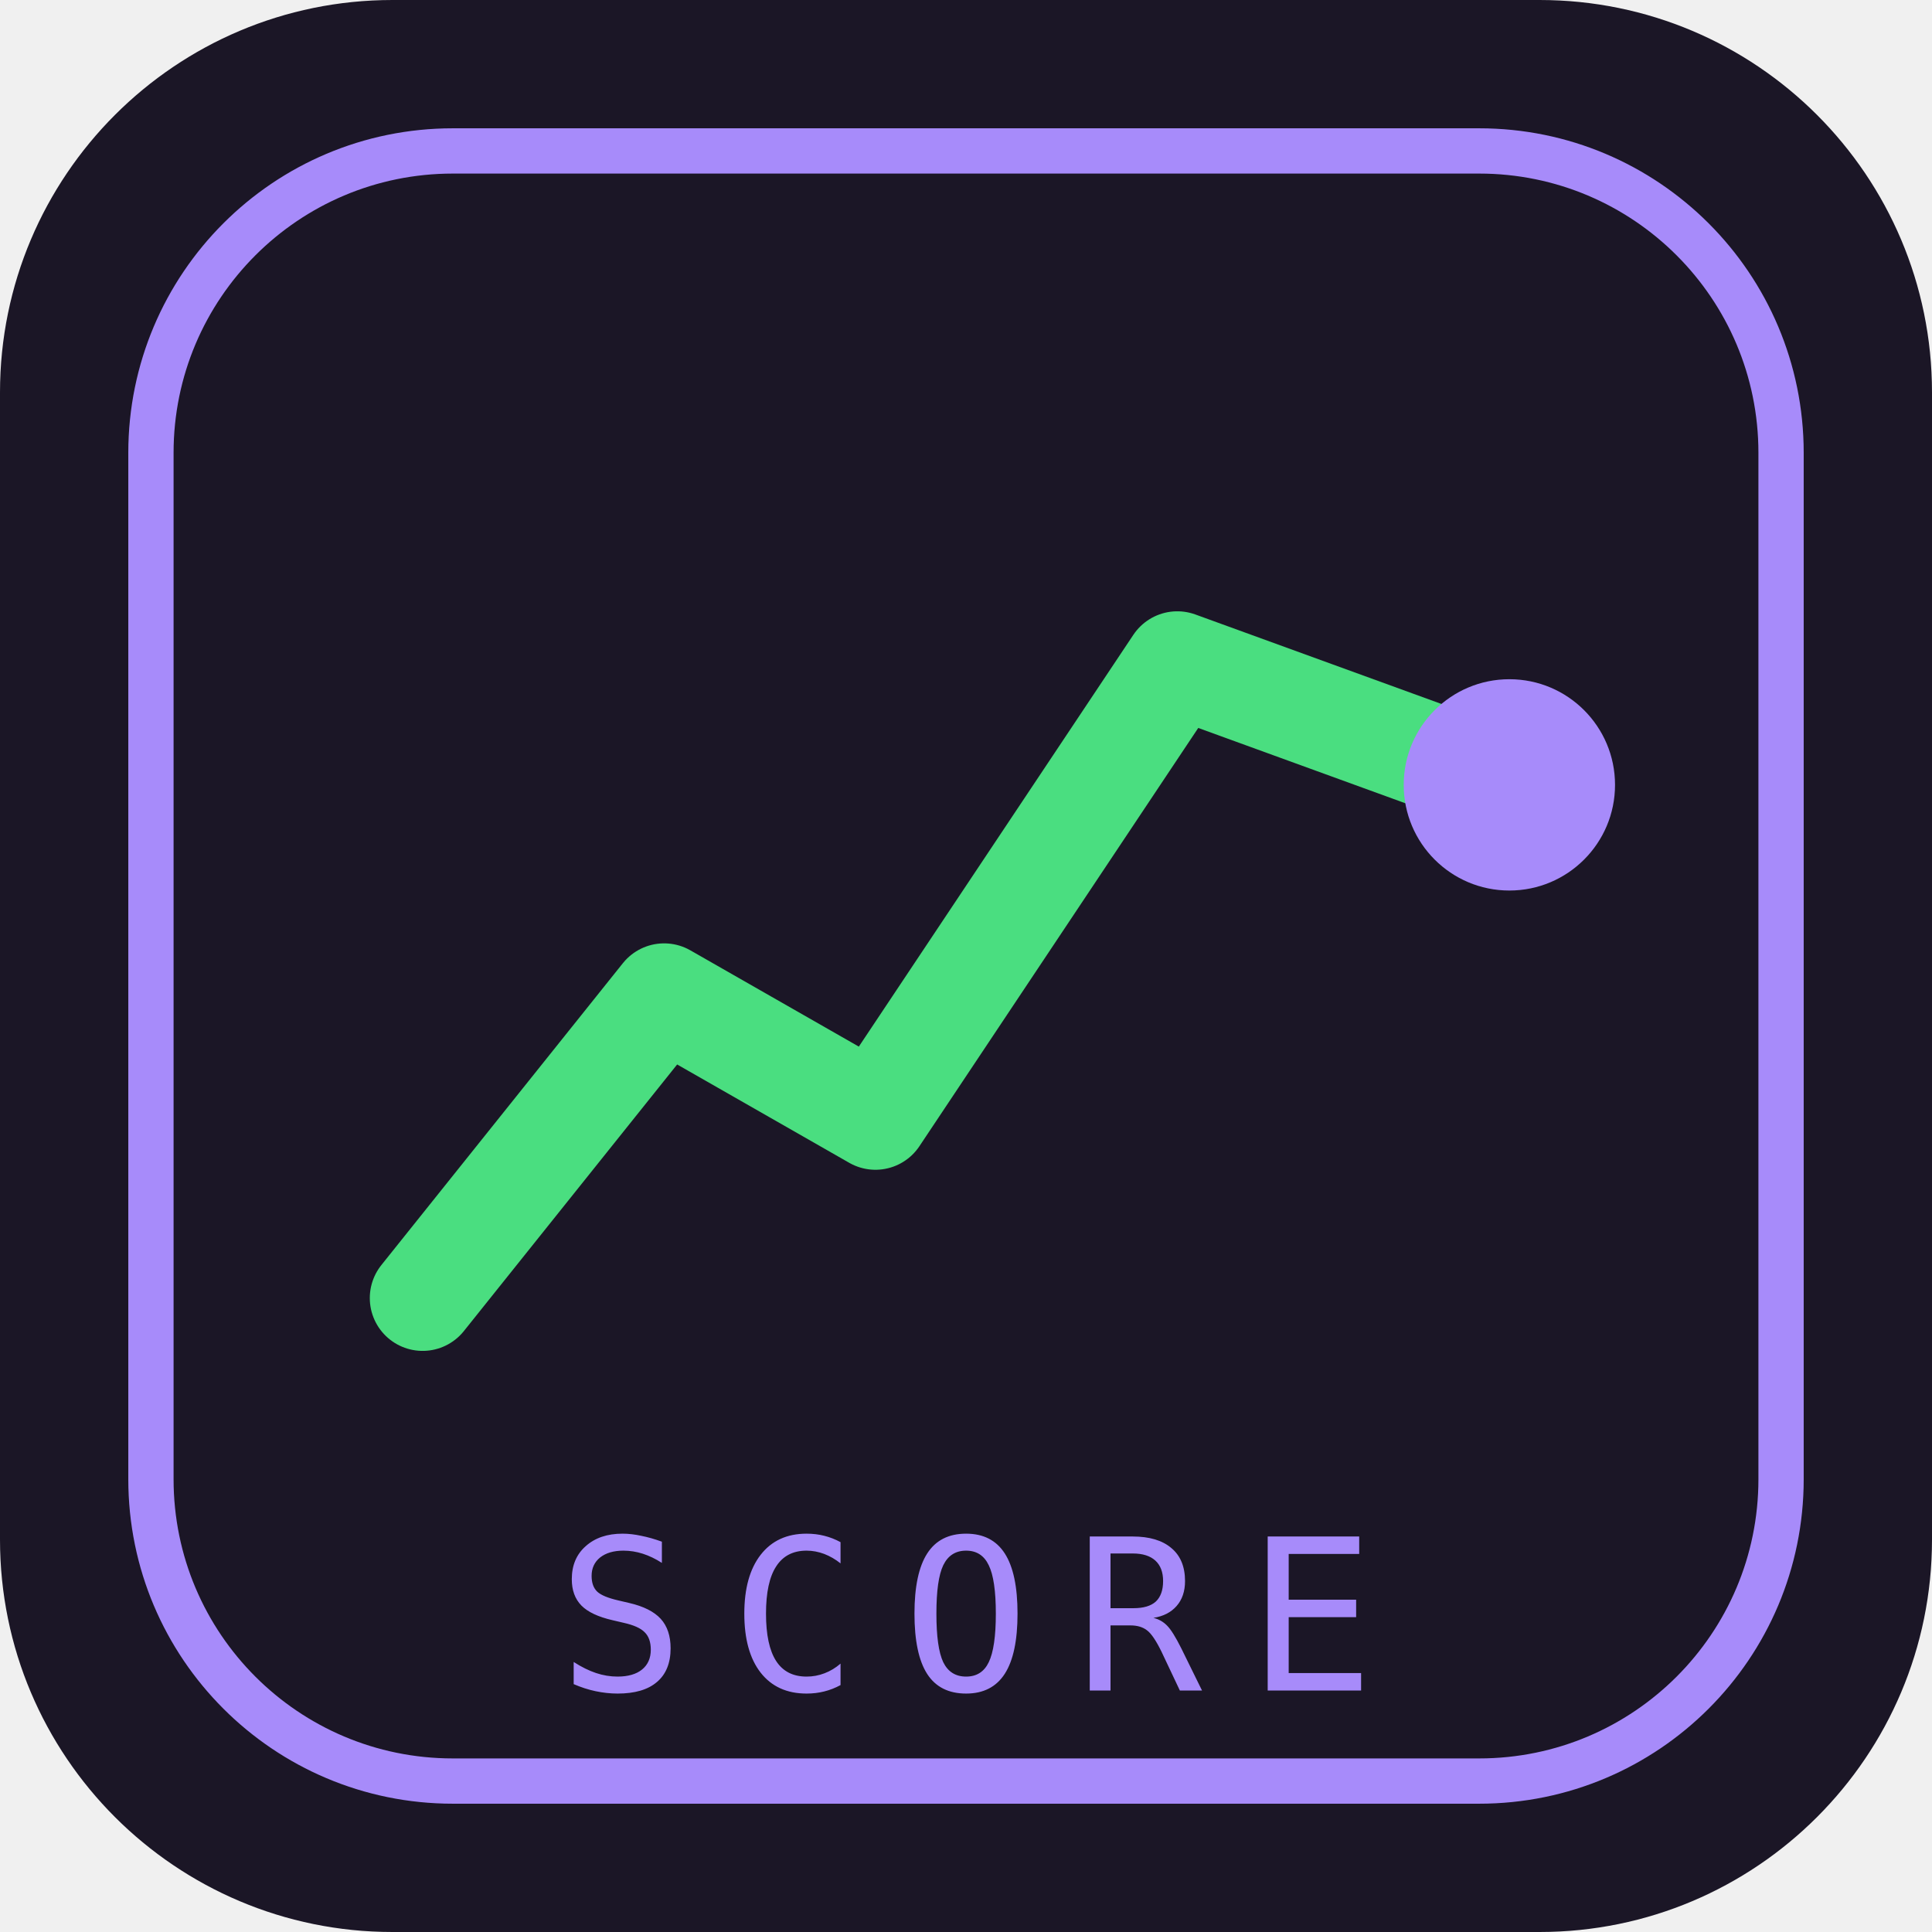
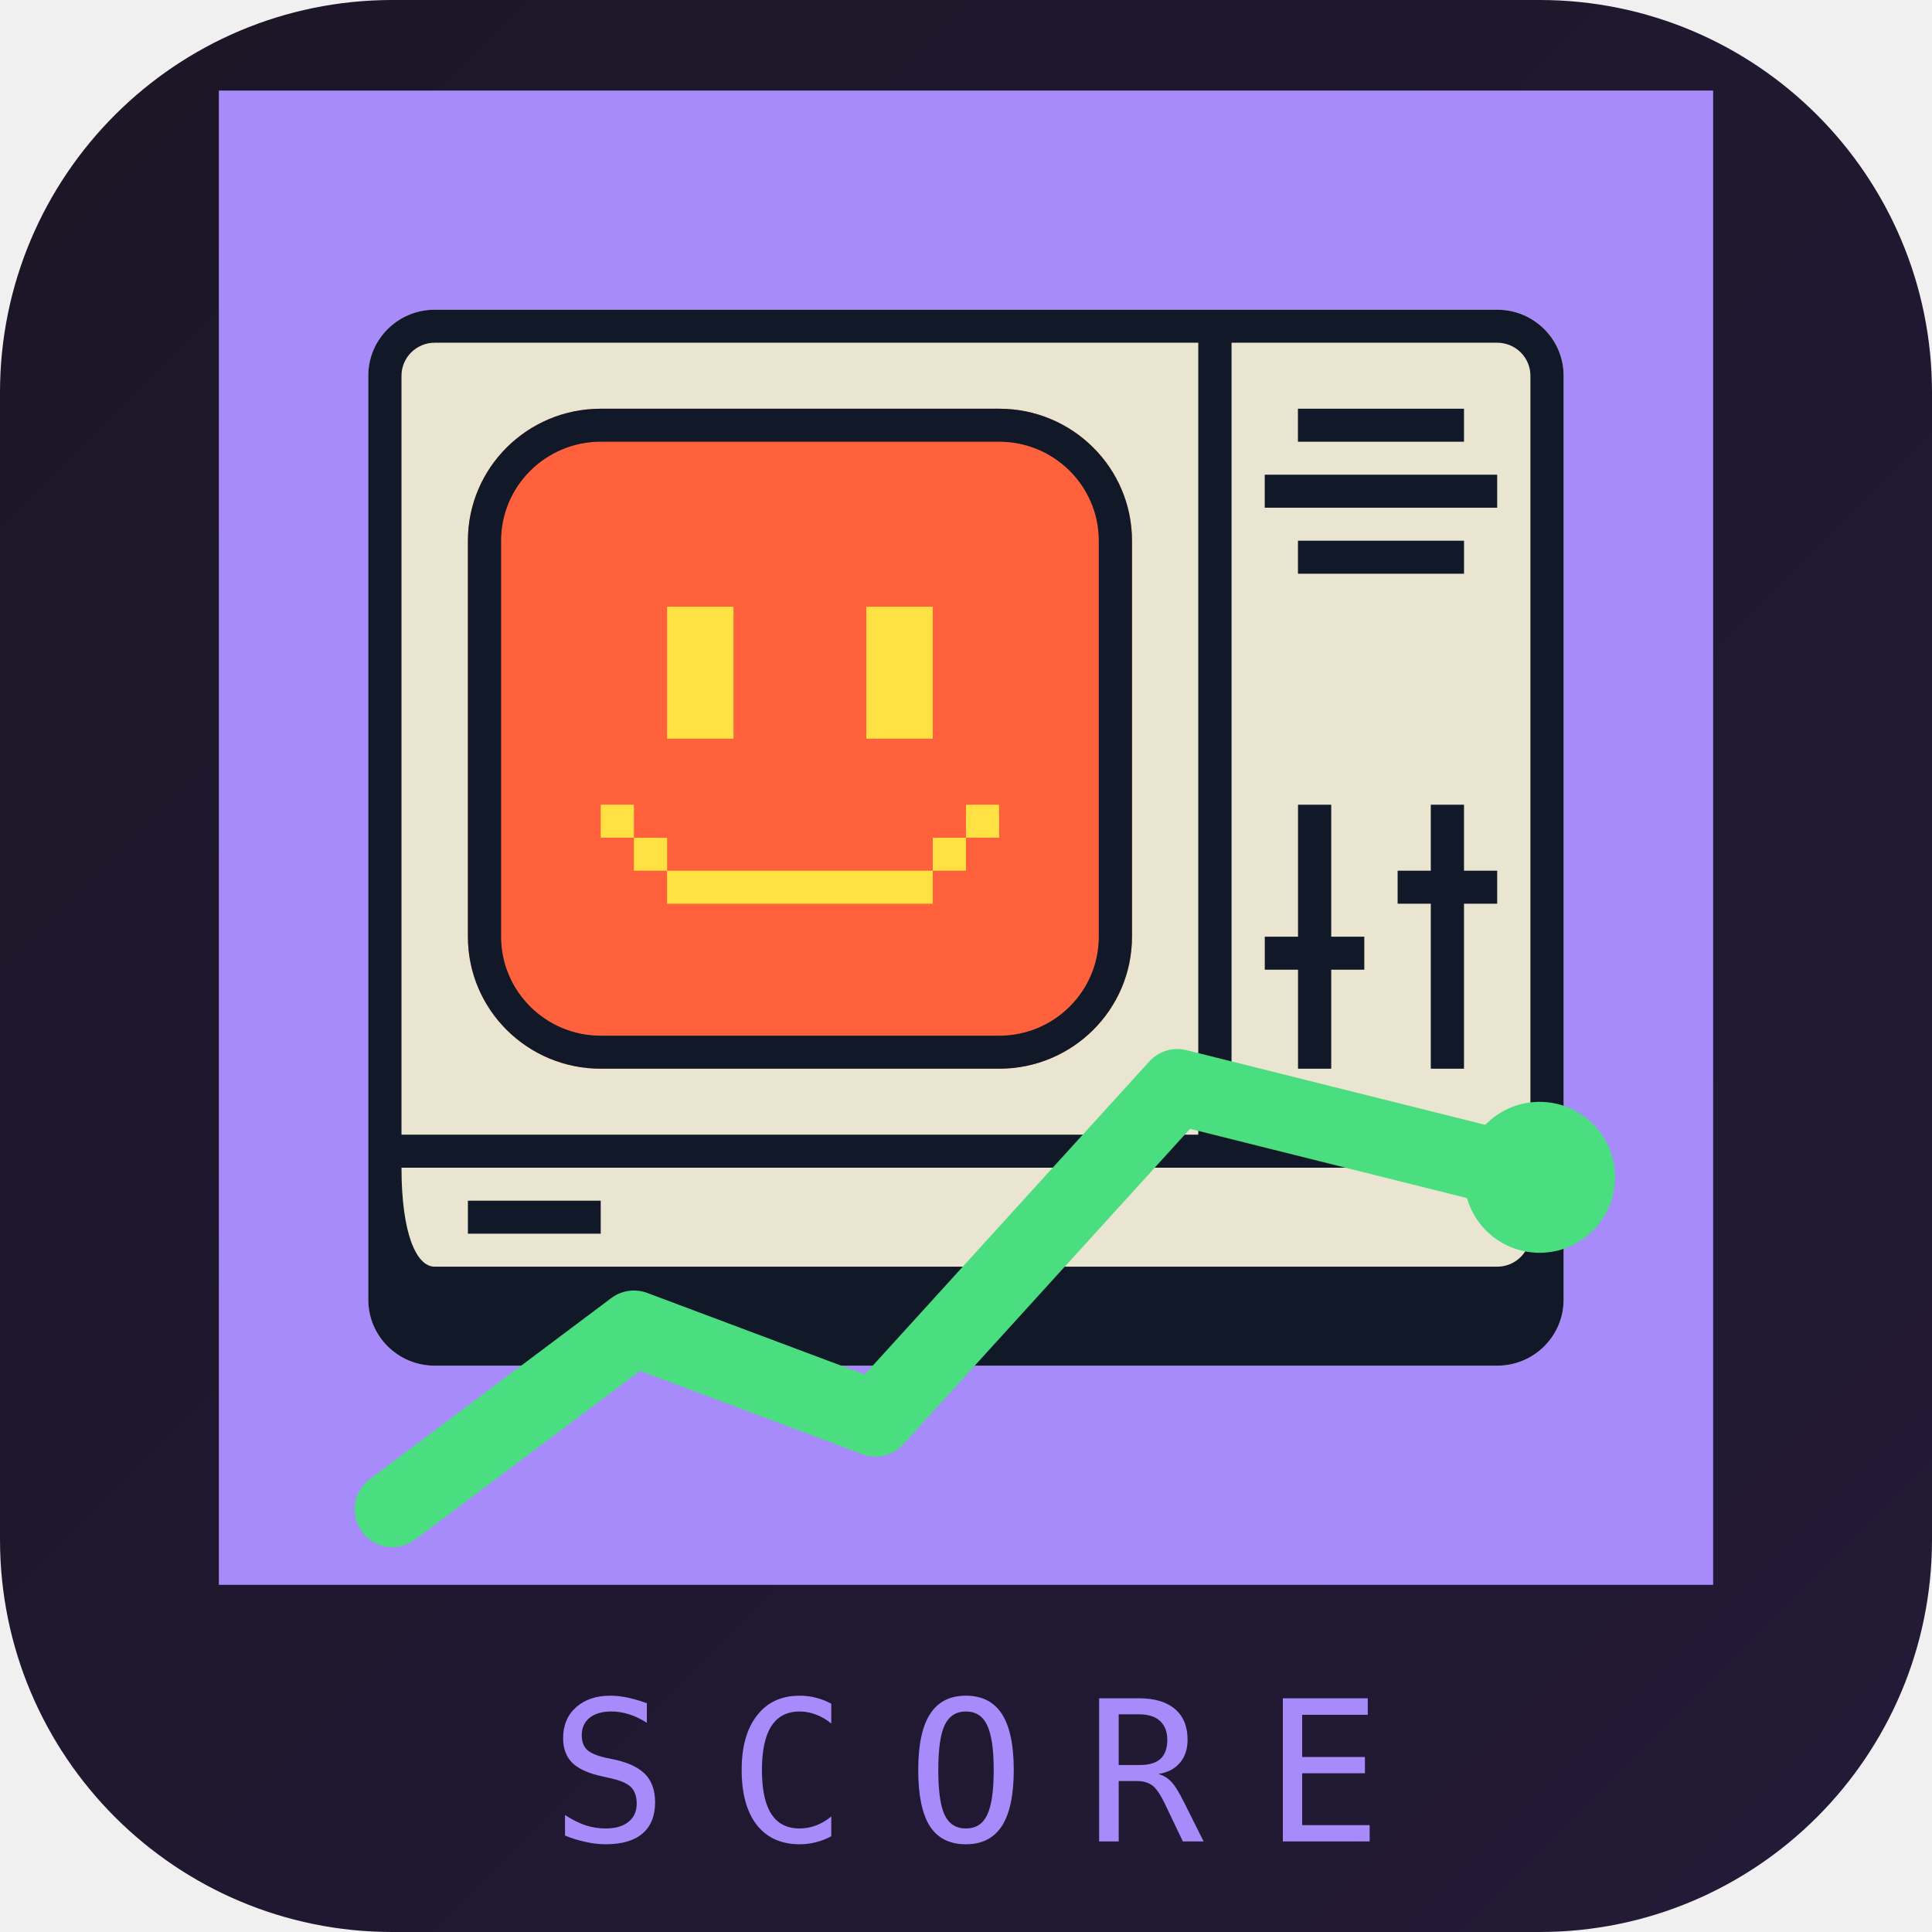
<svg xmlns="http://www.w3.org/2000/svg" width="128" height="128" viewBox="0 0 128 128">
-   <rect width="128" height="128" rx="26" fill="#1b1626" />
-   <rect x="10" y="10" width="108" height="108" rx="20" fill="none" stroke="#a78bfa" stroke-width="3" />
-   <path d="M28 86 L44 66 L58 74 L78 44 L100 52" fill="none" stroke="#4ade80" stroke-width="7" stroke-linecap="round" stroke-linejoin="round" />
-   <circle cx="100" cy="52" r="7" fill="#a78bfa" />
-   <text x="64" y="112" font-family="monospace" font-size="14" fill="#a78bfa" text-anchor="middle" letter-spacing="3">SCORE</text>
+   <defs>
+     <linearGradient id="bg" x1="0" y1="0" x2="1" y2="1">
+       <stop offset="0" stop-color="#1b1626" />
+       <stop offset="1" stop-color="#241a38" />
+     </linearGradient>
+     <clipPath id="bankr-clip">
+       <rect width="120" height="106" fill="white" transform="translate(15 22)" />
+     </clipPath>
+   </defs>
+   <rect width="128" height="128" rx="26" fill="url(#bg)" />
+   <g transform="translate(14.5 6) scale(0.66)">
+     <rect width="150" height="150" fill="#A78BFA" />
+     <g clip-path="url(#bankr-clip)">
+       <path d="M134.999 108.125V28.625C134.999 24.966 132.015 22 128.333 22H21.674C17.993 22 15.008 24.966 15.008 28.625V121.375C15.008 125.034 17.993 128 21.674 128H128.333C132.015 128 134.999 125.034 134.999 121.375V108.125Z" fill="#E9E5D0" />
+       <path d="M78.33 31.938H38.332C30.97 31.938 25 37.87 25 45.188V84.938C25 92.255 30.97 98.188 38.332 98.188H78.33C85.692 98.188 91.662 92.255 91.662 84.938V45.188C91.662 37.87 85.692 31.938 78.33 31.938Z" fill="#FF613D" />
+       <path d="M78.33 31.938H38.332C30.97 31.938 25 37.87 25 45.188V84.938C25 92.255 30.97 98.188 38.332 98.188H78.33C85.692 98.188 91.662 92.255 91.662 84.938V45.188C91.662 37.87 85.692 31.938 78.33 31.938ZM88.329 84.938C88.329 90.416 83.843 94.875 78.33 94.875H38.332C32.819 94.875 28.333 90.416 28.333 84.938V45.188C28.333 39.709 32.819 35.25 38.332 35.25H78.33C83.843 35.25 88.329 39.709 88.329 45.188V84.938Z" fill="#111827" />
+       <path d="M74.997 75H71.664V78.312H74.997V75Z" fill="#FFE143" />
+       <path d="M44.997 75H41.664V78.312H44.989V81.625H71.662V78.312H44.997V75Z" fill="#FFE143" />
+       <path d="M41.665 71.688H38.332V75H41.665V71.688Z" fill="#FFE143" />
+       <path d="M78.329 71.688H74.996V75H78.329V71.688Z" fill="#FFE143" />
+       <path d="M51.662 51.812H44.996V65.062H51.662V51.812Z" fill="#FFE143" />
+       <path d="M71.662 51.812H64.996V65.062H71.662V51.812Z" fill="#FFE143" />
+       <path d="M111.662 71.688H108.329V84.938H104.992V88.25H108.329V98.188H111.662V88.25H114.983V84.938H111.662V71.688Z" fill="#111827" />
+       <path d="M124.991 71.688H121.658V78.312H118.328V81.625H121.658V98.188H124.991V81.625H128.321V78.312H124.991V71.688Z" fill="#111827" />
+       <path d="M124.991 31.938H108.32V35.25H124.991V31.938Z" fill="#111827" />
+       <path d="M124.993 45.188H108.324V48.5H124.993V45.188Z" fill="#111827" />
+       <path d="M128.322 38.562H104.988V41.875H128.322V38.562Z" fill="#111827" />
+       <path d="M38.332 111.438H25V114.75H38.332V111.438Z" fill="#111827" />
+       <path d="M134.992 108.125V28.625C134.992 24.966 132.007 22 128.325 22H21.666C17.985 22 15 24.966 15 28.625V121.375C15 125.034 17.985 128 21.666 128H128.325C132.007 128 134.992 125.034 134.992 121.375V108.125ZM18.333 28.625C18.333 26.798 19.828 25.312 21.666 25.312H98.316V104.813H18.333V28.625ZM131.659 114.75C131.659 116.577 130.164 118.063 128.325 118.063H21.666C19.828 118.063 18.333 114.75 18.333 108.125H131.659V114.75ZM131.659 104.813H101.656V25.312H128.325C130.164 25.312 131.659 26.798 131.659 28.625V104.813Z" fill="#111827" />
+     </g>
+   </g>
+   <polyline points="26,100 42,88 58,94 78,72 102,78" fill="none" stroke="#4ade80" stroke-width="5" stroke-linecap="round" stroke-linejoin="round" />
+   <circle cx="102" cy="78" r="5" fill="#4ade80" />
+   <text x="64" y="122" font-family="monospace" font-size="13" fill="#a78bfa" text-anchor="middle" letter-spacing="4">SCORE</text>
</svg>
